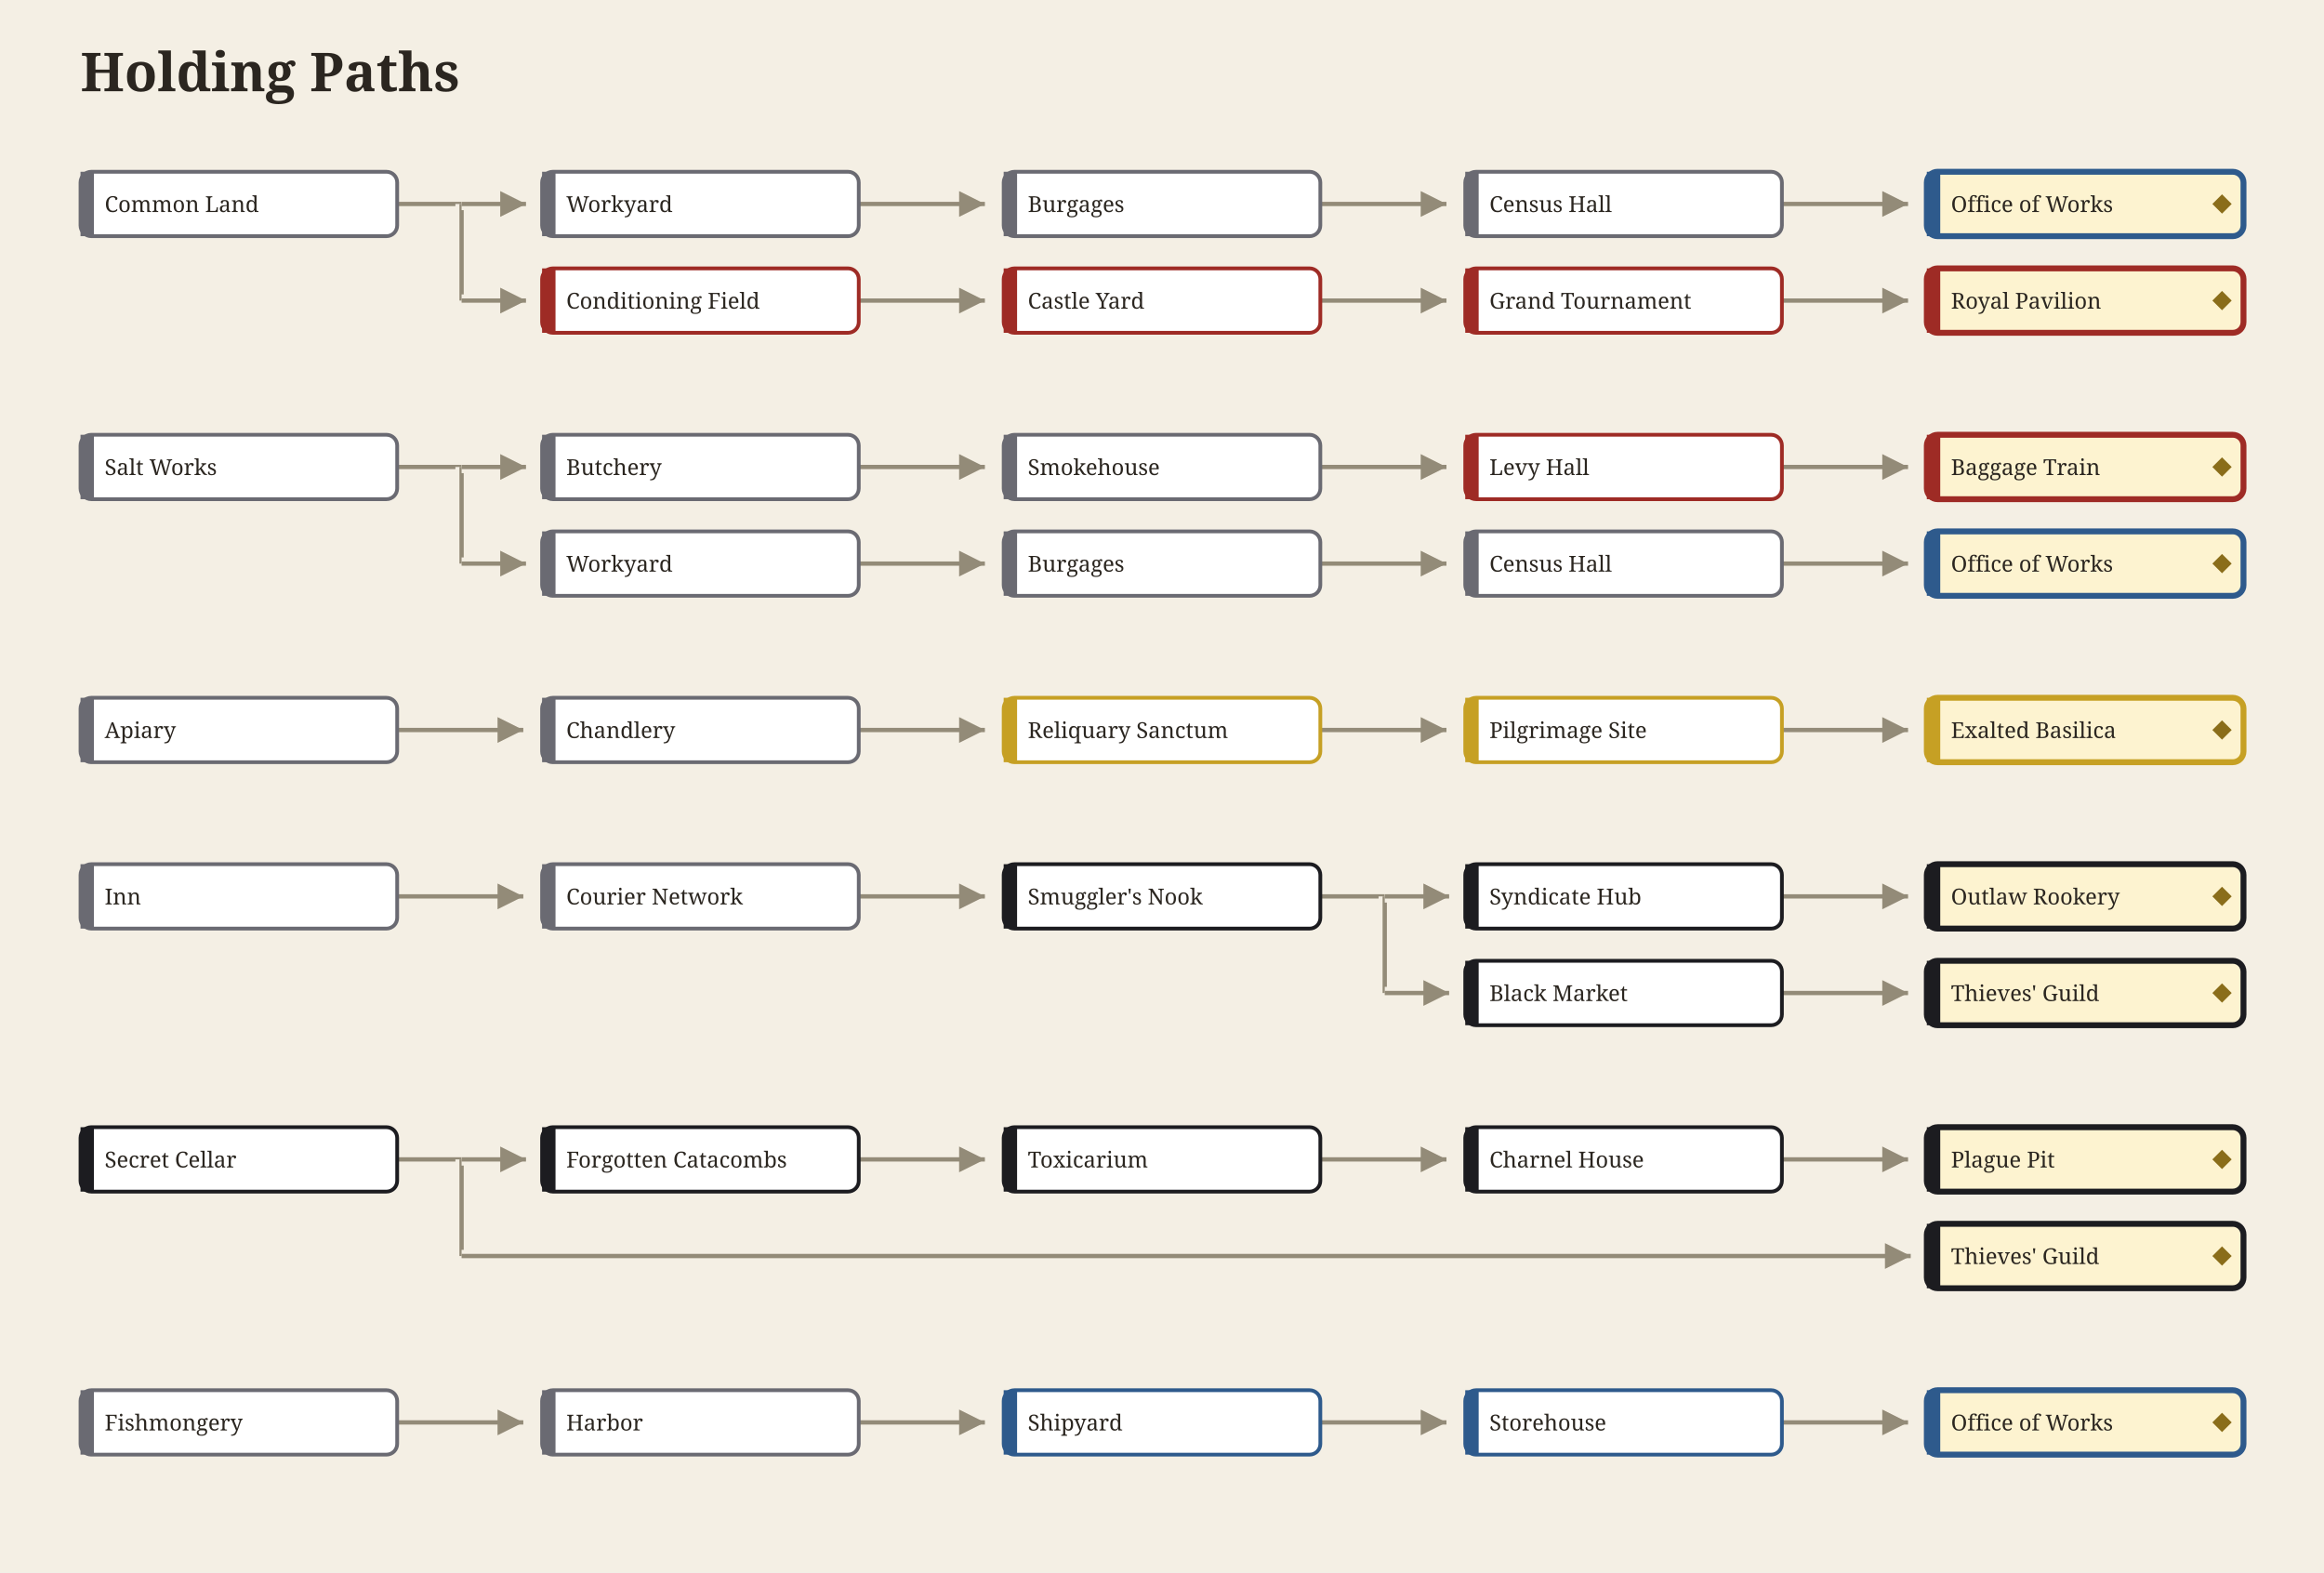
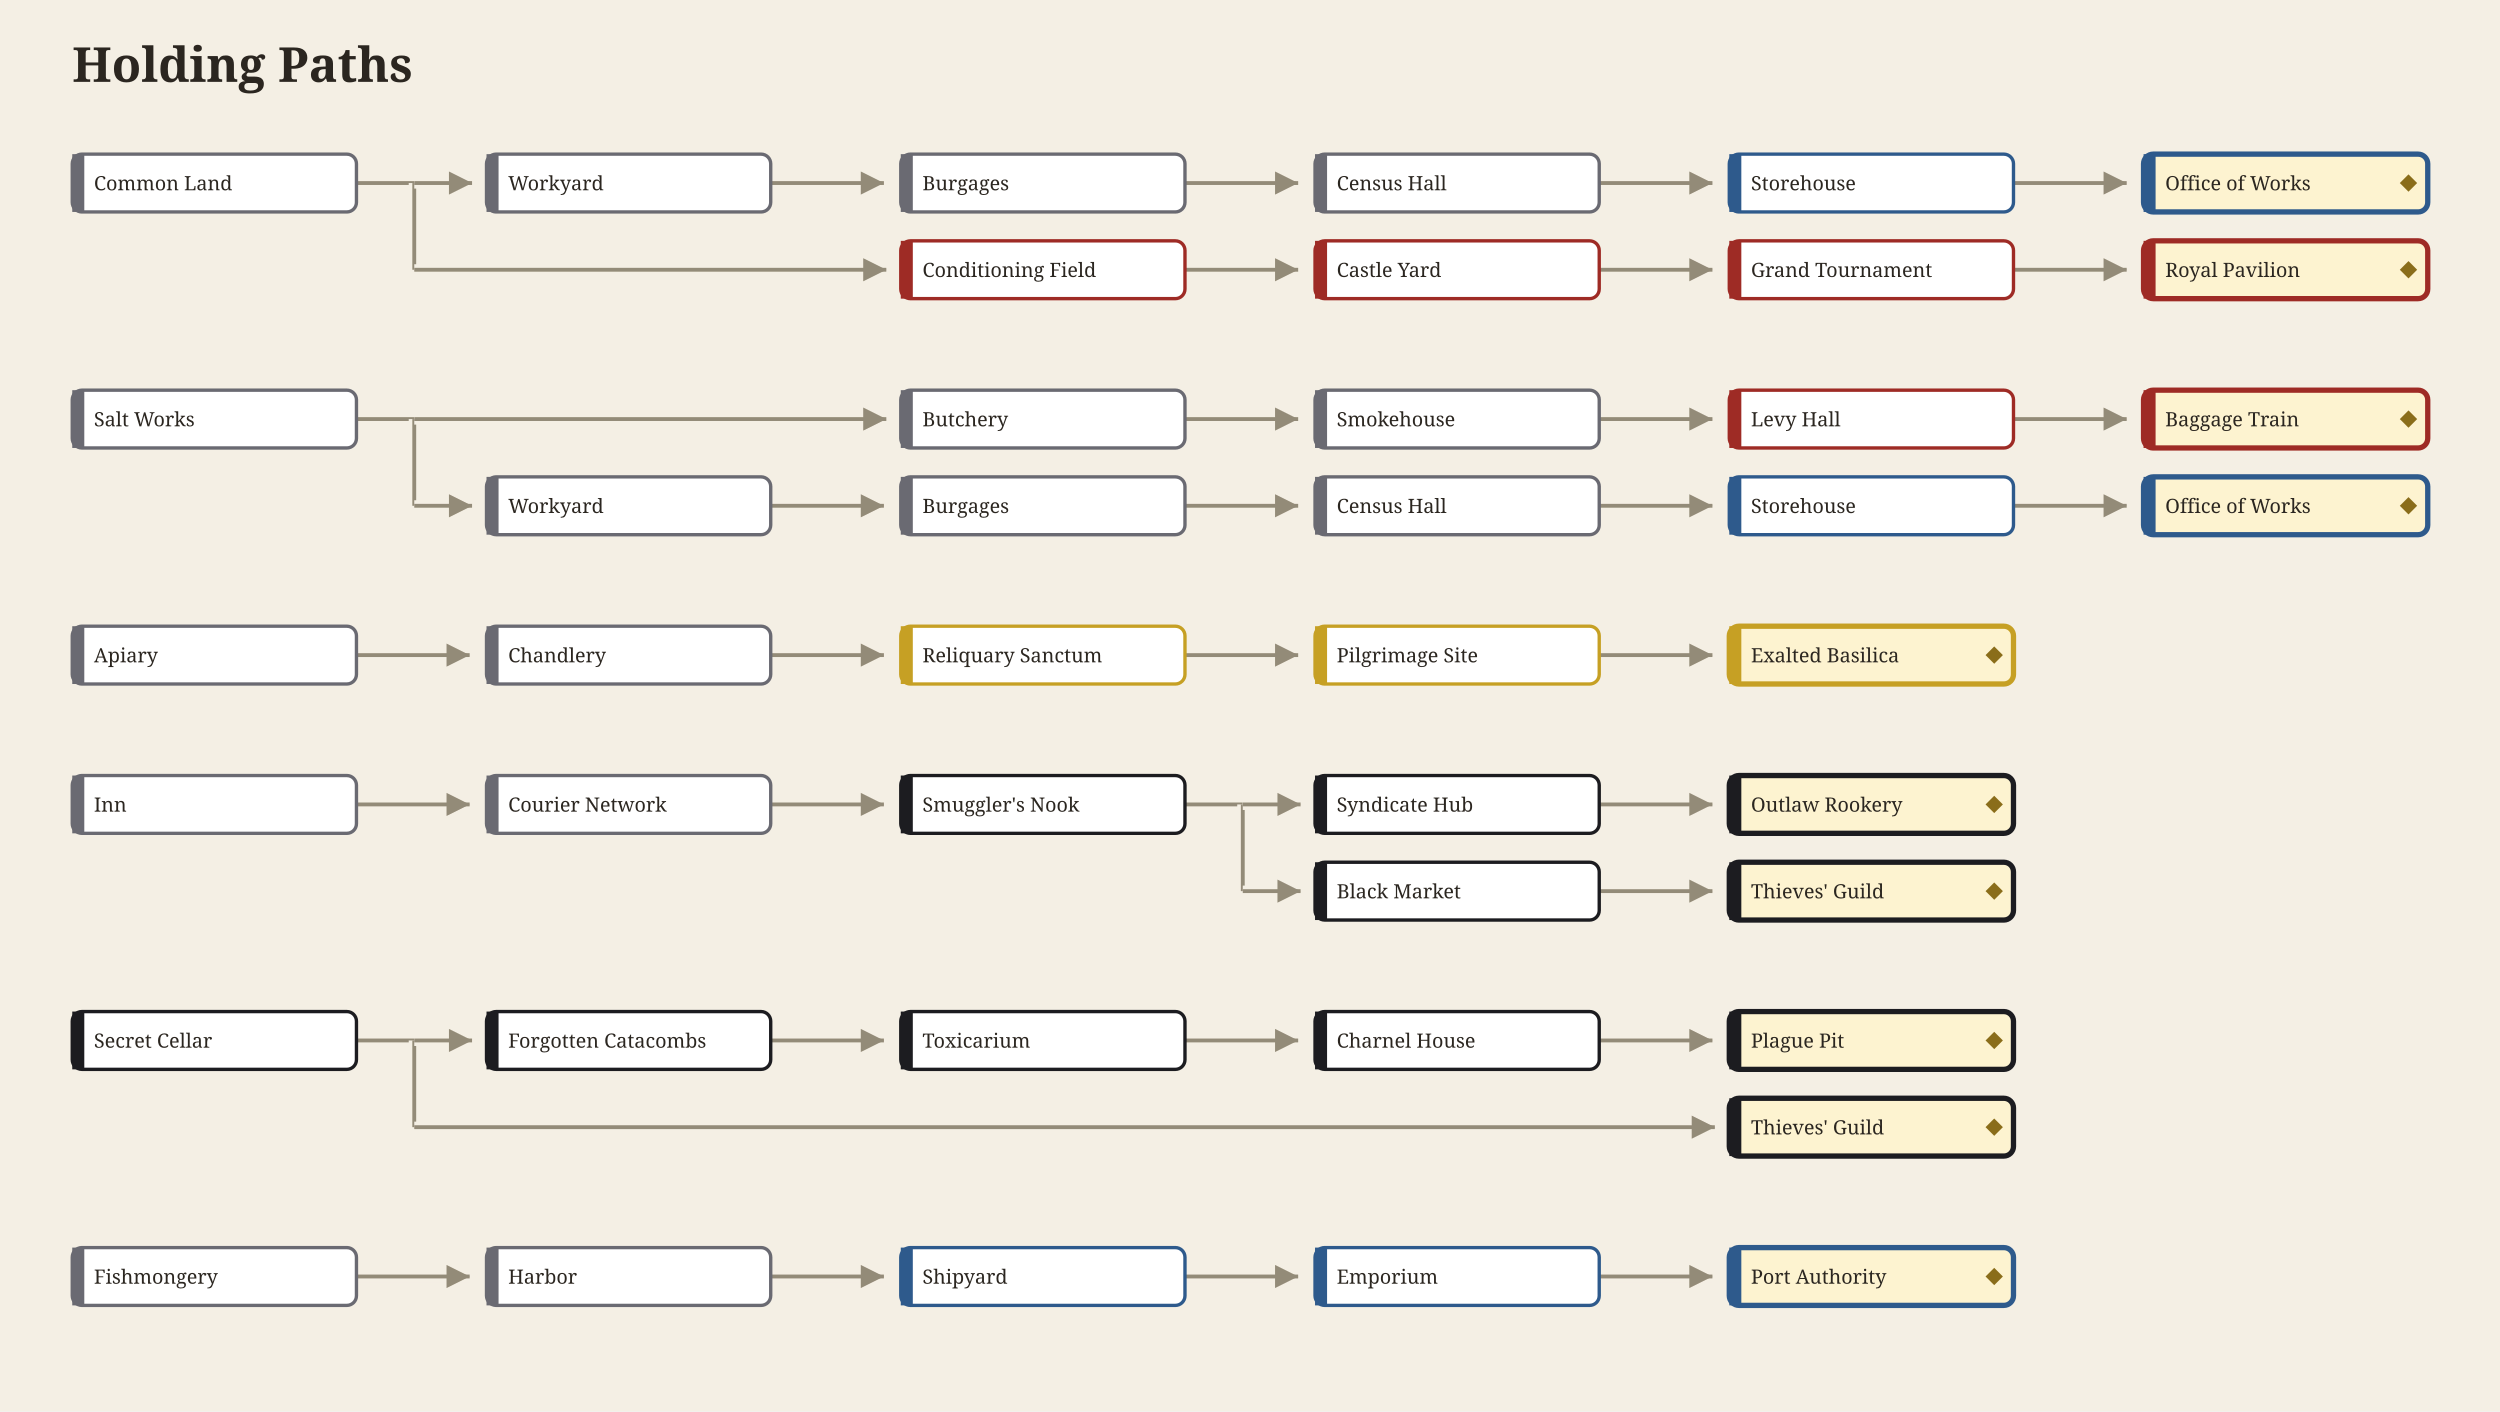
- <svg xmlns="http://www.w3.org/2000/svg" width="866" height="586" viewBox="0 0 866 586" font-family="Georgia, serif">
-   <rect width="866" height="586" fill="#f4efe4" />
+ <svg xmlns="http://www.w3.org/2000/svg" width="1038" height="586" viewBox="0 0 1038 586" font-family="Georgia, serif">
+   <rect width="1038" height="586" fill="#f4efe4" />
  <defs>
    <marker id="arw-2E5A8C" markerWidth="7" markerHeight="7" refX="6" refY="3" orient="auto">
      <path d="M0,0 L6,3 L0,6 Z" fill="#2E5A8C" />
    </marker>
    <marker id="arw-9E2B25" markerWidth="7" markerHeight="7" refX="6" refY="3" orient="auto">
      <path d="M0,0 L6,3 L0,6 Z" fill="#9E2B25" />
    </marker>
    <marker id="arw-1c9c8c" markerWidth="7" markerHeight="7" refX="6" refY="3" orient="auto">
      <path d="M0,0 L6,3 L0,6 Z" fill="#1c9c8c" />
    </marker>
    <marker id="arw-C6A024" markerWidth="7" markerHeight="7" refX="6" refY="3" orient="auto">
      <path d="M0,0 L6,3 L0,6 Z" fill="#C6A024" />
    </marker>
    <marker id="arw-6A3D8F" markerWidth="7" markerHeight="7" refX="6" refY="3" orient="auto">
      <path d="M0,0 L6,3 L0,6 Z" fill="#6A3D8F" />
    </marker>
    <marker id="arw-CC6A1A" markerWidth="7" markerHeight="7" refX="6" refY="3" orient="auto">
      <path d="M0,0 L6,3 L0,6 Z" fill="#CC6A1A" />
    </marker>
    <marker id="arw-3a7d3a" markerWidth="7" markerHeight="7" refX="6" refY="3" orient="auto">
      <path d="M0,0 L6,3 L0,6 Z" fill="#3a7d3a" />
    </marker>
    <marker id="arw-b5347a" markerWidth="7" markerHeight="7" refX="6" refY="3" orient="auto">
      <path d="M0,0 L6,3 L0,6 Z" fill="#b5347a" />
    </marker>
    <marker id="arw-2b6f9e" markerWidth="7" markerHeight="7" refX="6" refY="3" orient="auto">
      <path d="M0,0 L6,3 L0,6 Z" fill="#2b6f9e" />
    </marker>
    <marker id="arw-8a6d1a" markerWidth="7" markerHeight="7" refX="6" refY="3" orient="auto">
      <path d="M0,0 L6,3 L0,6 Z" fill="#8a6d1a" />
    </marker>
    <marker id="arw-5f5647" markerWidth="7" markerHeight="7" refX="6" refY="3" orient="auto">
      <path d="M0,0 L6,3 L0,6 Z" fill="#5f5647" />
    </marker>
    <marker id="arw-7a2ea0" markerWidth="7" markerHeight="7" refX="6" refY="3" orient="auto">
      <path d="M0,0 L6,3 L0,6 Z" fill="#7a2ea0" />
    </marker>
    <marker id="arw-0f8a7e" markerWidth="7" markerHeight="7" refX="6" refY="3" orient="auto">
      <path d="M0,0 L6,3 L0,6 Z" fill="#0f8a7e" />
    </marker>
    <marker id="arw-a83232" markerWidth="7" markerHeight="7" refX="6" refY="3" orient="auto">
      <path d="M0,0 L6,3 L0,6 Z" fill="#a83232" />
    </marker>
    <marker id="arw-8f8672" markerWidth="7" markerHeight="7" refX="6" refY="3" orient="auto">
      <path d="M0,0 L6,3 L0,6 Z" fill="#8f8672" />
    </marker>
  </defs>
  <text x="30" y="34" font-size="20" font-weight="bold" fill="#2b2620">Holding Paths</text>
  <path d="M148,76 L172,76" fill="none" stroke="#f4efe4" stroke-width="4.6" opacity="1" />
  <path d="M148,76 L172,76" fill="none" stroke="#8f8672" stroke-width="1.6" opacity="0.95" />
  <path d="M172,76 L172,112" fill="none" stroke="#f4efe4" stroke-width="4.6" opacity="1" />
  <path d="M172,76 L172,112" fill="none" stroke="#8f8672" stroke-width="1.6" opacity="0.95" />
  <path d="M172,76 L196,76" fill="none" stroke="#f4efe4" stroke-width="4.6" opacity="1" />
  <path d="M172,76 L196,76" fill="none" stroke="#8f8672" stroke-width="1.6" opacity="0.95" marker-end="url(#arw-8f8672)" />
-   <path d="M172,112 L196,112" fill="none" stroke="#f4efe4" stroke-width="4.6" opacity="1" />
-   <path d="M172,112 L196,112" fill="none" stroke="#8f8672" stroke-width="1.6" opacity="0.95" marker-end="url(#arw-8f8672)" />
+   <path d="M172,112 L368,112" fill="none" stroke="#f4efe4" stroke-width="4.6" opacity="1" />
+   <path d="M172,112 L368,112" fill="none" stroke="#8f8672" stroke-width="1.6" opacity="0.95" marker-end="url(#arw-8f8672)" />
  <path d="M320,76 L367,76" fill="none" stroke="#f4efe4" stroke-width="4.6" opacity="1" />
  <path d="M320,76 L367,76" fill="none" stroke="#8f8672" stroke-width="1.6" opacity="0.95" marker-end="url(#arw-8f8672)" />
-   <path d="M320,112 L367,112" fill="none" stroke="#f4efe4" stroke-width="4.6" opacity="1" />
-   <path d="M320,112 L367,112" fill="none" stroke="#8f8672" stroke-width="1.6" opacity="0.95" marker-end="url(#arw-8f8672)" />
  <path d="M492,76 L539,76" fill="none" stroke="#f4efe4" stroke-width="4.6" opacity="1" />
  <path d="M492,76 L539,76" fill="none" stroke="#8f8672" stroke-width="1.6" opacity="0.95" marker-end="url(#arw-8f8672)" />
  <path d="M492,112 L539,112" fill="none" stroke="#f4efe4" stroke-width="4.6" opacity="1" />
  <path d="M492,112 L539,112" fill="none" stroke="#8f8672" stroke-width="1.6" opacity="0.95" marker-end="url(#arw-8f8672)" />
  <path d="M664,76 L711,76" fill="none" stroke="#f4efe4" stroke-width="4.6" opacity="1" />
  <path d="M664,76 L711,76" fill="none" stroke="#8f8672" stroke-width="1.6" opacity="0.95" marker-end="url(#arw-8f8672)" />
  <path d="M664,112 L711,112" fill="none" stroke="#f4efe4" stroke-width="4.6" opacity="1" />
  <path d="M664,112 L711,112" fill="none" stroke="#8f8672" stroke-width="1.6" opacity="0.95" marker-end="url(#arw-8f8672)" />
+   <path d="M836,76 L883,76" fill="none" stroke="#f4efe4" stroke-width="4.6" opacity="1" />
+   <path d="M836,76 L883,76" fill="none" stroke="#8f8672" stroke-width="1.6" opacity="0.95" marker-end="url(#arw-8f8672)" />
+   <path d="M836,112 L883,112" fill="none" stroke="#f4efe4" stroke-width="4.6" opacity="1" />
+   <path d="M836,112 L883,112" fill="none" stroke="#8f8672" stroke-width="1.6" opacity="0.95" marker-end="url(#arw-8f8672)" />
  <rect x="30" y="64" width="118" height="24" rx="4" fill="#ffffff" stroke="#6a6a72" stroke-width="1.4" />
  <rect x="30" y="64" width="5" height="24" fill="#6a6a72" />
  <text x="39" y="79" font-size="8.2" fill="#2b2620">Common Land</text>
  <rect x="202" y="64" width="118" height="24" rx="4" fill="#ffffff" stroke="#6a6a72" stroke-width="1.4" />
  <rect x="202" y="64" width="5" height="24" fill="#6a6a72" />
  <text x="211" y="79" font-size="8.2" fill="#2b2620">Workyard</text>
-   <rect x="202" y="100" width="118" height="24" rx="4" fill="#ffffff" stroke="#9E2B25" stroke-width="1.4" />
-   <rect x="202" y="100" width="5" height="24" fill="#9E2B25" />
-   <text x="211" y="115" font-size="8.2" fill="#2b2620">Conditioning Field</text>
  <rect x="374" y="64" width="118" height="24" rx="4" fill="#ffffff" stroke="#6a6a72" stroke-width="1.4" />
  <rect x="374" y="64" width="5" height="24" fill="#6a6a72" />
  <text x="383" y="79" font-size="8.2" fill="#2b2620">Burgages</text>
  <rect x="374" y="100" width="118" height="24" rx="4" fill="#ffffff" stroke="#9E2B25" stroke-width="1.4" />
  <rect x="374" y="100" width="5" height="24" fill="#9E2B25" />
-   <text x="383" y="115" font-size="8.2" fill="#2b2620">Castle Yard</text>
+   <text x="383" y="115" font-size="8.2" fill="#2b2620">Conditioning Field</text>
  <rect x="546" y="64" width="118" height="24" rx="4" fill="#ffffff" stroke="#6a6a72" stroke-width="1.4" />
  <rect x="546" y="64" width="5" height="24" fill="#6a6a72" />
  <text x="555" y="79" font-size="8.2" fill="#2b2620">Census Hall</text>
  <rect x="546" y="100" width="118" height="24" rx="4" fill="#ffffff" stroke="#9E2B25" stroke-width="1.4" />
  <rect x="546" y="100" width="5" height="24" fill="#9E2B25" />
-   <text x="555" y="115" font-size="8.2" fill="#2b2620">Grand Tournament</text>
-   <rect x="718" y="64" width="118" height="24" rx="4" fill="#fdf3d0" stroke="#2E5A8C" stroke-width="2.2" />
+   <text x="555" y="115" font-size="8.2" fill="#2b2620">Castle Yard</text>
+   <rect x="718" y="64" width="118" height="24" rx="4" fill="#ffffff" stroke="#2E5A8C" stroke-width="1.4" />
  <rect x="718" y="64" width="5" height="24" fill="#2E5A8C" />
-   <text x="727" y="79" font-size="8.2" fill="#2b2620">Office of Works</text>
-   <polygon points="828.0,72.4 831.6,76.0 828.0,79.6 824.4,76.0" fill="#8a6d1a" />
-   <rect x="718" y="100" width="118" height="24" rx="4" fill="#fdf3d0" stroke="#9E2B25" stroke-width="2.2" />
+   <text x="727" y="79" font-size="8.2" fill="#2b2620">Storehouse</text>
+   <rect x="718" y="100" width="118" height="24" rx="4" fill="#ffffff" stroke="#9E2B25" stroke-width="1.4" />
  <rect x="718" y="100" width="5" height="24" fill="#9E2B25" />
-   <text x="727" y="115" font-size="8.2" fill="#2b2620">Royal Pavilion</text>
-   <polygon points="828.0,108.4 831.6,112.0 828.0,115.6 824.4,112.0" fill="#8a6d1a" />
+   <text x="727" y="115" font-size="8.2" fill="#2b2620">Grand Tournament</text>
+   <rect x="890" y="64" width="118" height="24" rx="4" fill="#fdf3d0" stroke="#2E5A8C" stroke-width="2.2" />
+   <rect x="890" y="64" width="5" height="24" fill="#2E5A8C" />
+   <text x="899" y="79" font-size="8.2" fill="#2b2620">Office of Works</text>
+   <polygon points="1000.0,72.4 1003.6,76.0 1000.0,79.6 996.4,76.0" fill="#8a6d1a" />
+   <rect x="890" y="100" width="118" height="24" rx="4" fill="#fdf3d0" stroke="#9E2B25" stroke-width="2.2" />
+   <rect x="890" y="100" width="5" height="24" fill="#9E2B25" />
+   <text x="899" y="115" font-size="8.2" fill="#2b2620">Royal Pavilion</text>
+   <polygon points="1000.0,108.4 1003.6,112.0 1000.0,115.6 996.4,112.0" fill="#8a6d1a" />
  <path d="M148,174 L172,174" fill="none" stroke="#f4efe4" stroke-width="4.6" opacity="1" />
  <path d="M148,174 L172,174" fill="none" stroke="#8f8672" stroke-width="1.6" opacity="0.95" />
  <path d="M172,174 L172,210" fill="none" stroke="#f4efe4" stroke-width="4.6" opacity="1" />
  <path d="M172,174 L172,210" fill="none" stroke="#8f8672" stroke-width="1.6" opacity="0.95" />
-   <path d="M172,174 L196,174" fill="none" stroke="#f4efe4" stroke-width="4.6" opacity="1" />
-   <path d="M172,174 L196,174" fill="none" stroke="#8f8672" stroke-width="1.6" opacity="0.95" marker-end="url(#arw-8f8672)" />
+   <path d="M172,174 L368,174" fill="none" stroke="#f4efe4" stroke-width="4.6" opacity="1" />
+   <path d="M172,174 L368,174" fill="none" stroke="#8f8672" stroke-width="1.6" opacity="0.95" marker-end="url(#arw-8f8672)" />
  <path d="M172,210 L196,210" fill="none" stroke="#f4efe4" stroke-width="4.6" opacity="1" />
  <path d="M172,210 L196,210" fill="none" stroke="#8f8672" stroke-width="1.6" opacity="0.95" marker-end="url(#arw-8f8672)" />
-   <path d="M320,174 L367,174" fill="none" stroke="#f4efe4" stroke-width="4.6" opacity="1" />
-   <path d="M320,174 L367,174" fill="none" stroke="#8f8672" stroke-width="1.6" opacity="0.95" marker-end="url(#arw-8f8672)" />
  <path d="M320,210 L367,210" fill="none" stroke="#f4efe4" stroke-width="4.6" opacity="1" />
  <path d="M320,210 L367,210" fill="none" stroke="#8f8672" stroke-width="1.6" opacity="0.95" marker-end="url(#arw-8f8672)" />
  <path d="M492,174 L539,174" fill="none" stroke="#f4efe4" stroke-width="4.6" opacity="1" />
  <path d="M492,174 L539,174" fill="none" stroke="#8f8672" stroke-width="1.6" opacity="0.95" marker-end="url(#arw-8f8672)" />
  <path d="M492,210 L539,210" fill="none" stroke="#f4efe4" stroke-width="4.6" opacity="1" />
  <path d="M492,210 L539,210" fill="none" stroke="#8f8672" stroke-width="1.6" opacity="0.95" marker-end="url(#arw-8f8672)" />
  <path d="M664,174 L711,174" fill="none" stroke="#f4efe4" stroke-width="4.6" opacity="1" />
  <path d="M664,174 L711,174" fill="none" stroke="#8f8672" stroke-width="1.6" opacity="0.95" marker-end="url(#arw-8f8672)" />
  <path d="M664,210 L711,210" fill="none" stroke="#f4efe4" stroke-width="4.6" opacity="1" />
  <path d="M664,210 L711,210" fill="none" stroke="#8f8672" stroke-width="1.6" opacity="0.95" marker-end="url(#arw-8f8672)" />
+   <path d="M836,174 L883,174" fill="none" stroke="#f4efe4" stroke-width="4.6" opacity="1" />
+   <path d="M836,174 L883,174" fill="none" stroke="#8f8672" stroke-width="1.6" opacity="0.95" marker-end="url(#arw-8f8672)" />
+   <path d="M836,210 L883,210" fill="none" stroke="#f4efe4" stroke-width="4.6" opacity="1" />
+   <path d="M836,210 L883,210" fill="none" stroke="#8f8672" stroke-width="1.6" opacity="0.95" marker-end="url(#arw-8f8672)" />
  <rect x="30" y="162" width="118" height="24" rx="4" fill="#ffffff" stroke="#6a6a72" stroke-width="1.4" />
  <rect x="30" y="162" width="5" height="24" fill="#6a6a72" />
  <text x="39" y="177" font-size="8.2" fill="#2b2620">Salt Works</text>
-   <rect x="202" y="162" width="118" height="24" rx="4" fill="#ffffff" stroke="#6a6a72" stroke-width="1.4" />
-   <rect x="202" y="162" width="5" height="24" fill="#6a6a72" />
-   <text x="211" y="177" font-size="8.2" fill="#2b2620">Butchery</text>
  <rect x="202" y="198" width="118" height="24" rx="4" fill="#ffffff" stroke="#6a6a72" stroke-width="1.4" />
  <rect x="202" y="198" width="5" height="24" fill="#6a6a72" />
  <text x="211" y="213" font-size="8.2" fill="#2b2620">Workyard</text>
  <rect x="374" y="162" width="118" height="24" rx="4" fill="#ffffff" stroke="#6a6a72" stroke-width="1.4" />
  <rect x="374" y="162" width="5" height="24" fill="#6a6a72" />
-   <text x="383" y="177" font-size="8.2" fill="#2b2620">Smokehouse</text>
+   <text x="383" y="177" font-size="8.2" fill="#2b2620">Butchery</text>
  <rect x="374" y="198" width="118" height="24" rx="4" fill="#ffffff" stroke="#6a6a72" stroke-width="1.4" />
  <rect x="374" y="198" width="5" height="24" fill="#6a6a72" />
  <text x="383" y="213" font-size="8.2" fill="#2b2620">Burgages</text>
-   <rect x="546" y="162" width="118" height="24" rx="4" fill="#ffffff" stroke="#9E2B25" stroke-width="1.4" />
-   <rect x="546" y="162" width="5" height="24" fill="#9E2B25" />
-   <text x="555" y="177" font-size="8.2" fill="#2b2620">Levy Hall</text>
+   <rect x="546" y="162" width="118" height="24" rx="4" fill="#ffffff" stroke="#6a6a72" stroke-width="1.4" />
+   <rect x="546" y="162" width="5" height="24" fill="#6a6a72" />
+   <text x="555" y="177" font-size="8.2" fill="#2b2620">Smokehouse</text>
  <rect x="546" y="198" width="118" height="24" rx="4" fill="#ffffff" stroke="#6a6a72" stroke-width="1.4" />
  <rect x="546" y="198" width="5" height="24" fill="#6a6a72" />
  <text x="555" y="213" font-size="8.2" fill="#2b2620">Census Hall</text>
-   <rect x="718" y="162" width="118" height="24" rx="4" fill="#fdf3d0" stroke="#9E2B25" stroke-width="2.2" />
+   <rect x="718" y="162" width="118" height="24" rx="4" fill="#ffffff" stroke="#9E2B25" stroke-width="1.4" />
  <rect x="718" y="162" width="5" height="24" fill="#9E2B25" />
-   <text x="727" y="177" font-size="8.2" fill="#2b2620">Baggage Train</text>
-   <polygon points="828.0,170.4 831.6,174.0 828.0,177.6 824.4,174.0" fill="#8a6d1a" />
-   <rect x="718" y="198" width="118" height="24" rx="4" fill="#fdf3d0" stroke="#2E5A8C" stroke-width="2.2" />
+   <text x="727" y="177" font-size="8.2" fill="#2b2620">Levy Hall</text>
+   <rect x="718" y="198" width="118" height="24" rx="4" fill="#ffffff" stroke="#2E5A8C" stroke-width="1.4" />
  <rect x="718" y="198" width="5" height="24" fill="#2E5A8C" />
-   <text x="727" y="213" font-size="8.2" fill="#2b2620">Office of Works</text>
-   <polygon points="828.0,206.4 831.6,210.0 828.0,213.6 824.4,210.0" fill="#8a6d1a" />
+   <text x="727" y="213" font-size="8.2" fill="#2b2620">Storehouse</text>
+   <rect x="890" y="162" width="118" height="24" rx="4" fill="#fdf3d0" stroke="#9E2B25" stroke-width="2.2" />
+   <rect x="890" y="162" width="5" height="24" fill="#9E2B25" />
+   <text x="899" y="177" font-size="8.2" fill="#2b2620">Baggage Train</text>
+   <polygon points="1000.0,170.4 1003.6,174.0 1000.0,177.6 996.4,174.0" fill="#8a6d1a" />
+   <rect x="890" y="198" width="118" height="24" rx="4" fill="#fdf3d0" stroke="#2E5A8C" stroke-width="2.2" />
+   <rect x="890" y="198" width="5" height="24" fill="#2E5A8C" />
+   <text x="899" y="213" font-size="8.2" fill="#2b2620">Office of Works</text>
+   <polygon points="1000.0,206.4 1003.6,210.0 1000.0,213.6 996.4,210.0" fill="#8a6d1a" />
  <path d="M148,272 L195,272" fill="none" stroke="#f4efe4" stroke-width="4.6" opacity="1" />
  <path d="M148,272 L195,272" fill="none" stroke="#8f8672" stroke-width="1.6" opacity="0.95" marker-end="url(#arw-8f8672)" />
  <path d="M320,272 L367,272" fill="none" stroke="#f4efe4" stroke-width="4.6" opacity="1" />
  <path d="M320,272 L367,272" fill="none" stroke="#8f8672" stroke-width="1.6" opacity="0.95" marker-end="url(#arw-8f8672)" />
  <path d="M492,272 L539,272" fill="none" stroke="#f4efe4" stroke-width="4.6" opacity="1" />
  <path d="M492,272 L539,272" fill="none" stroke="#8f8672" stroke-width="1.6" opacity="0.95" marker-end="url(#arw-8f8672)" />
  <path d="M664,272 L711,272" fill="none" stroke="#f4efe4" stroke-width="4.6" opacity="1" />
  <path d="M664,272 L711,272" fill="none" stroke="#8f8672" stroke-width="1.6" opacity="0.95" marker-end="url(#arw-8f8672)" />
  <rect x="30" y="260" width="118" height="24" rx="4" fill="#ffffff" stroke="#6a6a72" stroke-width="1.4" />
  <rect x="30" y="260" width="5" height="24" fill="#6a6a72" />
  <text x="39" y="275" font-size="8.2" fill="#2b2620">Apiary</text>
  <rect x="202" y="260" width="118" height="24" rx="4" fill="#ffffff" stroke="#6a6a72" stroke-width="1.4" />
  <rect x="202" y="260" width="5" height="24" fill="#6a6a72" />
  <text x="211" y="275" font-size="8.2" fill="#2b2620">Chandlery</text>
  <rect x="374" y="260" width="118" height="24" rx="4" fill="#ffffff" stroke="#C6A024" stroke-width="1.4" />
  <rect x="374" y="260" width="5" height="24" fill="#C6A024" />
  <text x="383" y="275" font-size="8.2" fill="#2b2620">Reliquary Sanctum</text>
  <rect x="546" y="260" width="118" height="24" rx="4" fill="#ffffff" stroke="#C6A024" stroke-width="1.4" />
  <rect x="546" y="260" width="5" height="24" fill="#C6A024" />
  <text x="555" y="275" font-size="8.2" fill="#2b2620">Pilgrimage Site</text>
  <rect x="718" y="260" width="118" height="24" rx="4" fill="#fdf3d0" stroke="#C6A024" stroke-width="2.2" />
  <rect x="718" y="260" width="5" height="24" fill="#C6A024" />
  <text x="727" y="275" font-size="8.2" fill="#2b2620">Exalted Basilica</text>
  <polygon points="828.0,268.4 831.6,272.0 828.0,275.6 824.4,272.0" fill="#8a6d1a" />
  <path d="M148,334 L195,334" fill="none" stroke="#f4efe4" stroke-width="4.6" opacity="1" />
  <path d="M148,334 L195,334" fill="none" stroke="#8f8672" stroke-width="1.6" opacity="0.95" marker-end="url(#arw-8f8672)" />
  <path d="M320,334 L367,334" fill="none" stroke="#f4efe4" stroke-width="4.6" opacity="1" />
  <path d="M320,334 L367,334" fill="none" stroke="#8f8672" stroke-width="1.6" opacity="0.95" marker-end="url(#arw-8f8672)" />
  <path d="M492,334 L516,334" fill="none" stroke="#f4efe4" stroke-width="4.6" opacity="1" />
  <path d="M492,334 L516,334" fill="none" stroke="#8f8672" stroke-width="1.6" opacity="0.95" />
  <path d="M516,334 L516,370" fill="none" stroke="#f4efe4" stroke-width="4.6" opacity="1" />
  <path d="M516,334 L516,370" fill="none" stroke="#8f8672" stroke-width="1.6" opacity="0.95" />
  <path d="M516,334 L540,334" fill="none" stroke="#f4efe4" stroke-width="4.6" opacity="1" />
  <path d="M516,334 L540,334" fill="none" stroke="#8f8672" stroke-width="1.6" opacity="0.95" marker-end="url(#arw-8f8672)" />
  <path d="M516,370 L540,370" fill="none" stroke="#f4efe4" stroke-width="4.6" opacity="1" />
  <path d="M516,370 L540,370" fill="none" stroke="#8f8672" stroke-width="1.6" opacity="0.95" marker-end="url(#arw-8f8672)" />
  <path d="M664,334 L711,334" fill="none" stroke="#f4efe4" stroke-width="4.6" opacity="1" />
  <path d="M664,334 L711,334" fill="none" stroke="#8f8672" stroke-width="1.6" opacity="0.95" marker-end="url(#arw-8f8672)" />
  <path d="M664,370 L711,370" fill="none" stroke="#f4efe4" stroke-width="4.6" opacity="1" />
  <path d="M664,370 L711,370" fill="none" stroke="#8f8672" stroke-width="1.6" opacity="0.95" marker-end="url(#arw-8f8672)" />
  <rect x="30" y="322" width="118" height="24" rx="4" fill="#ffffff" stroke="#6a6a72" stroke-width="1.4" />
  <rect x="30" y="322" width="5" height="24" fill="#6a6a72" />
  <text x="39" y="337" font-size="8.2" fill="#2b2620">Inn</text>
  <rect x="202" y="322" width="118" height="24" rx="4" fill="#ffffff" stroke="#6a6a72" stroke-width="1.4" />
  <rect x="202" y="322" width="5" height="24" fill="#6a6a72" />
  <text x="211" y="337" font-size="8.2" fill="#2b2620">Courier Network</text>
  <rect x="374" y="322" width="118" height="24" rx="4" fill="#ffffff" stroke="#1c1c20" stroke-width="1.4" />
  <rect x="374" y="322" width="5" height="24" fill="#1c1c20" />
  <text x="383" y="337" font-size="8.2" fill="#2b2620">Smuggler's Nook</text>
  <rect x="546" y="322" width="118" height="24" rx="4" fill="#ffffff" stroke="#1c1c20" stroke-width="1.4" />
  <rect x="546" y="322" width="5" height="24" fill="#1c1c20" />
  <text x="555" y="337" font-size="8.2" fill="#2b2620">Syndicate Hub</text>
  <rect x="546" y="358" width="118" height="24" rx="4" fill="#ffffff" stroke="#1c1c20" stroke-width="1.4" />
  <rect x="546" y="358" width="5" height="24" fill="#1c1c20" />
  <text x="555" y="373" font-size="8.2" fill="#2b2620">Black Market</text>
  <rect x="718" y="322" width="118" height="24" rx="4" fill="#fdf3d0" stroke="#1c1c20" stroke-width="2.2" />
  <rect x="718" y="322" width="5" height="24" fill="#1c1c20" />
  <text x="727" y="337" font-size="8.2" fill="#2b2620">Outlaw Rookery</text>
  <polygon points="828.0,330.4 831.6,334.0 828.0,337.6 824.4,334.0" fill="#8a6d1a" />
  <rect x="718" y="358" width="118" height="24" rx="4" fill="#fdf3d0" stroke="#1c1c20" stroke-width="2.2" />
  <rect x="718" y="358" width="5" height="24" fill="#1c1c20" />
  <text x="727" y="373" font-size="8.2" fill="#2b2620">Thieves' Guild</text>
  <polygon points="828.0,366.4 831.6,370.0 828.0,373.6 824.4,370.0" fill="#8a6d1a" />
  <path d="M148,432 L172,432" fill="none" stroke="#f4efe4" stroke-width="4.6" opacity="1" />
  <path d="M148,432 L172,432" fill="none" stroke="#8f8672" stroke-width="1.6" opacity="0.95" />
  <path d="M172,432 L172,468" fill="none" stroke="#f4efe4" stroke-width="4.6" opacity="1" />
  <path d="M172,432 L172,468" fill="none" stroke="#8f8672" stroke-width="1.6" opacity="0.95" />
  <path d="M172,432 L196,432" fill="none" stroke="#f4efe4" stroke-width="4.6" opacity="1" />
  <path d="M172,432 L196,432" fill="none" stroke="#8f8672" stroke-width="1.6" opacity="0.95" marker-end="url(#arw-8f8672)" />
  <path d="M172,468 L712,468" fill="none" stroke="#f4efe4" stroke-width="4.6" opacity="1" />
  <path d="M172,468 L712,468" fill="none" stroke="#8f8672" stroke-width="1.6" opacity="0.95" marker-end="url(#arw-8f8672)" />
  <path d="M320,432 L367,432" fill="none" stroke="#f4efe4" stroke-width="4.6" opacity="1" />
  <path d="M320,432 L367,432" fill="none" stroke="#8f8672" stroke-width="1.6" opacity="0.95" marker-end="url(#arw-8f8672)" />
  <path d="M492,432 L539,432" fill="none" stroke="#f4efe4" stroke-width="4.6" opacity="1" />
  <path d="M492,432 L539,432" fill="none" stroke="#8f8672" stroke-width="1.6" opacity="0.95" marker-end="url(#arw-8f8672)" />
  <path d="M664,432 L711,432" fill="none" stroke="#f4efe4" stroke-width="4.6" opacity="1" />
  <path d="M664,432 L711,432" fill="none" stroke="#8f8672" stroke-width="1.6" opacity="0.95" marker-end="url(#arw-8f8672)" />
  <rect x="30" y="420" width="118" height="24" rx="4" fill="#ffffff" stroke="#1c1c20" stroke-width="1.4" />
  <rect x="30" y="420" width="5" height="24" fill="#1c1c20" />
  <text x="39" y="435" font-size="8.2" fill="#2b2620">Secret Cellar</text>
  <rect x="202" y="420" width="118" height="24" rx="4" fill="#ffffff" stroke="#1c1c20" stroke-width="1.4" />
  <rect x="202" y="420" width="5" height="24" fill="#1c1c20" />
  <text x="211" y="435" font-size="8.2" fill="#2b2620">Forgotten Catacombs</text>
  <rect x="374" y="420" width="118" height="24" rx="4" fill="#ffffff" stroke="#1c1c20" stroke-width="1.4" />
  <rect x="374" y="420" width="5" height="24" fill="#1c1c20" />
  <text x="383" y="435" font-size="8.2" fill="#2b2620">Toxicarium</text>
  <rect x="546" y="420" width="118" height="24" rx="4" fill="#ffffff" stroke="#1c1c20" stroke-width="1.4" />
  <rect x="546" y="420" width="5" height="24" fill="#1c1c20" />
  <text x="555" y="435" font-size="8.2" fill="#2b2620">Charnel House</text>
  <rect x="718" y="420" width="118" height="24" rx="4" fill="#fdf3d0" stroke="#1c1c20" stroke-width="2.2" />
  <rect x="718" y="420" width="5" height="24" fill="#1c1c20" />
  <text x="727" y="435" font-size="8.2" fill="#2b2620">Plague Pit</text>
  <polygon points="828.0,428.4 831.6,432.0 828.0,435.6 824.4,432.0" fill="#8a6d1a" />
  <rect x="718" y="456" width="118" height="24" rx="4" fill="#fdf3d0" stroke="#1c1c20" stroke-width="2.2" />
  <rect x="718" y="456" width="5" height="24" fill="#1c1c20" />
  <text x="727" y="471" font-size="8.2" fill="#2b2620">Thieves' Guild</text>
  <polygon points="828.0,464.4 831.6,468.0 828.0,471.6 824.4,468.0" fill="#8a6d1a" />
  <path d="M148,530 L195,530" fill="none" stroke="#f4efe4" stroke-width="4.6" opacity="1" />
  <path d="M148,530 L195,530" fill="none" stroke="#8f8672" stroke-width="1.6" opacity="0.95" marker-end="url(#arw-8f8672)" />
  <path d="M320,530 L367,530" fill="none" stroke="#f4efe4" stroke-width="4.6" opacity="1" />
  <path d="M320,530 L367,530" fill="none" stroke="#8f8672" stroke-width="1.6" opacity="0.95" marker-end="url(#arw-8f8672)" />
  <path d="M492,530 L539,530" fill="none" stroke="#f4efe4" stroke-width="4.6" opacity="1" />
  <path d="M492,530 L539,530" fill="none" stroke="#8f8672" stroke-width="1.6" opacity="0.95" marker-end="url(#arw-8f8672)" />
  <path d="M664,530 L711,530" fill="none" stroke="#f4efe4" stroke-width="4.6" opacity="1" />
  <path d="M664,530 L711,530" fill="none" stroke="#8f8672" stroke-width="1.6" opacity="0.95" marker-end="url(#arw-8f8672)" />
  <rect x="30" y="518" width="118" height="24" rx="4" fill="#ffffff" stroke="#6a6a72" stroke-width="1.4" />
  <rect x="30" y="518" width="5" height="24" fill="#6a6a72" />
  <text x="39" y="533" font-size="8.2" fill="#2b2620">Fishmongery</text>
  <rect x="202" y="518" width="118" height="24" rx="4" fill="#ffffff" stroke="#6a6a72" stroke-width="1.4" />
  <rect x="202" y="518" width="5" height="24" fill="#6a6a72" />
  <text x="211" y="533" font-size="8.2" fill="#2b2620">Harbor</text>
  <rect x="374" y="518" width="118" height="24" rx="4" fill="#ffffff" stroke="#2E5A8C" stroke-width="1.4" />
  <rect x="374" y="518" width="5" height="24" fill="#2E5A8C" />
  <text x="383" y="533" font-size="8.2" fill="#2b2620">Shipyard</text>
  <rect x="546" y="518" width="118" height="24" rx="4" fill="#ffffff" stroke="#2E5A8C" stroke-width="1.4" />
  <rect x="546" y="518" width="5" height="24" fill="#2E5A8C" />
-   <text x="555" y="533" font-size="8.2" fill="#2b2620">Storehouse</text>
+   <text x="555" y="533" font-size="8.2" fill="#2b2620">Emporium</text>
  <rect x="718" y="518" width="118" height="24" rx="4" fill="#fdf3d0" stroke="#2E5A8C" stroke-width="2.2" />
  <rect x="718" y="518" width="5" height="24" fill="#2E5A8C" />
-   <text x="727" y="533" font-size="8.2" fill="#2b2620">Office of Works</text>
+   <text x="727" y="533" font-size="8.2" fill="#2b2620">Port Authority</text>
  <polygon points="828.0,526.4 831.6,530.0 828.0,533.6 824.4,530.0" fill="#8a6d1a" />
</svg>
